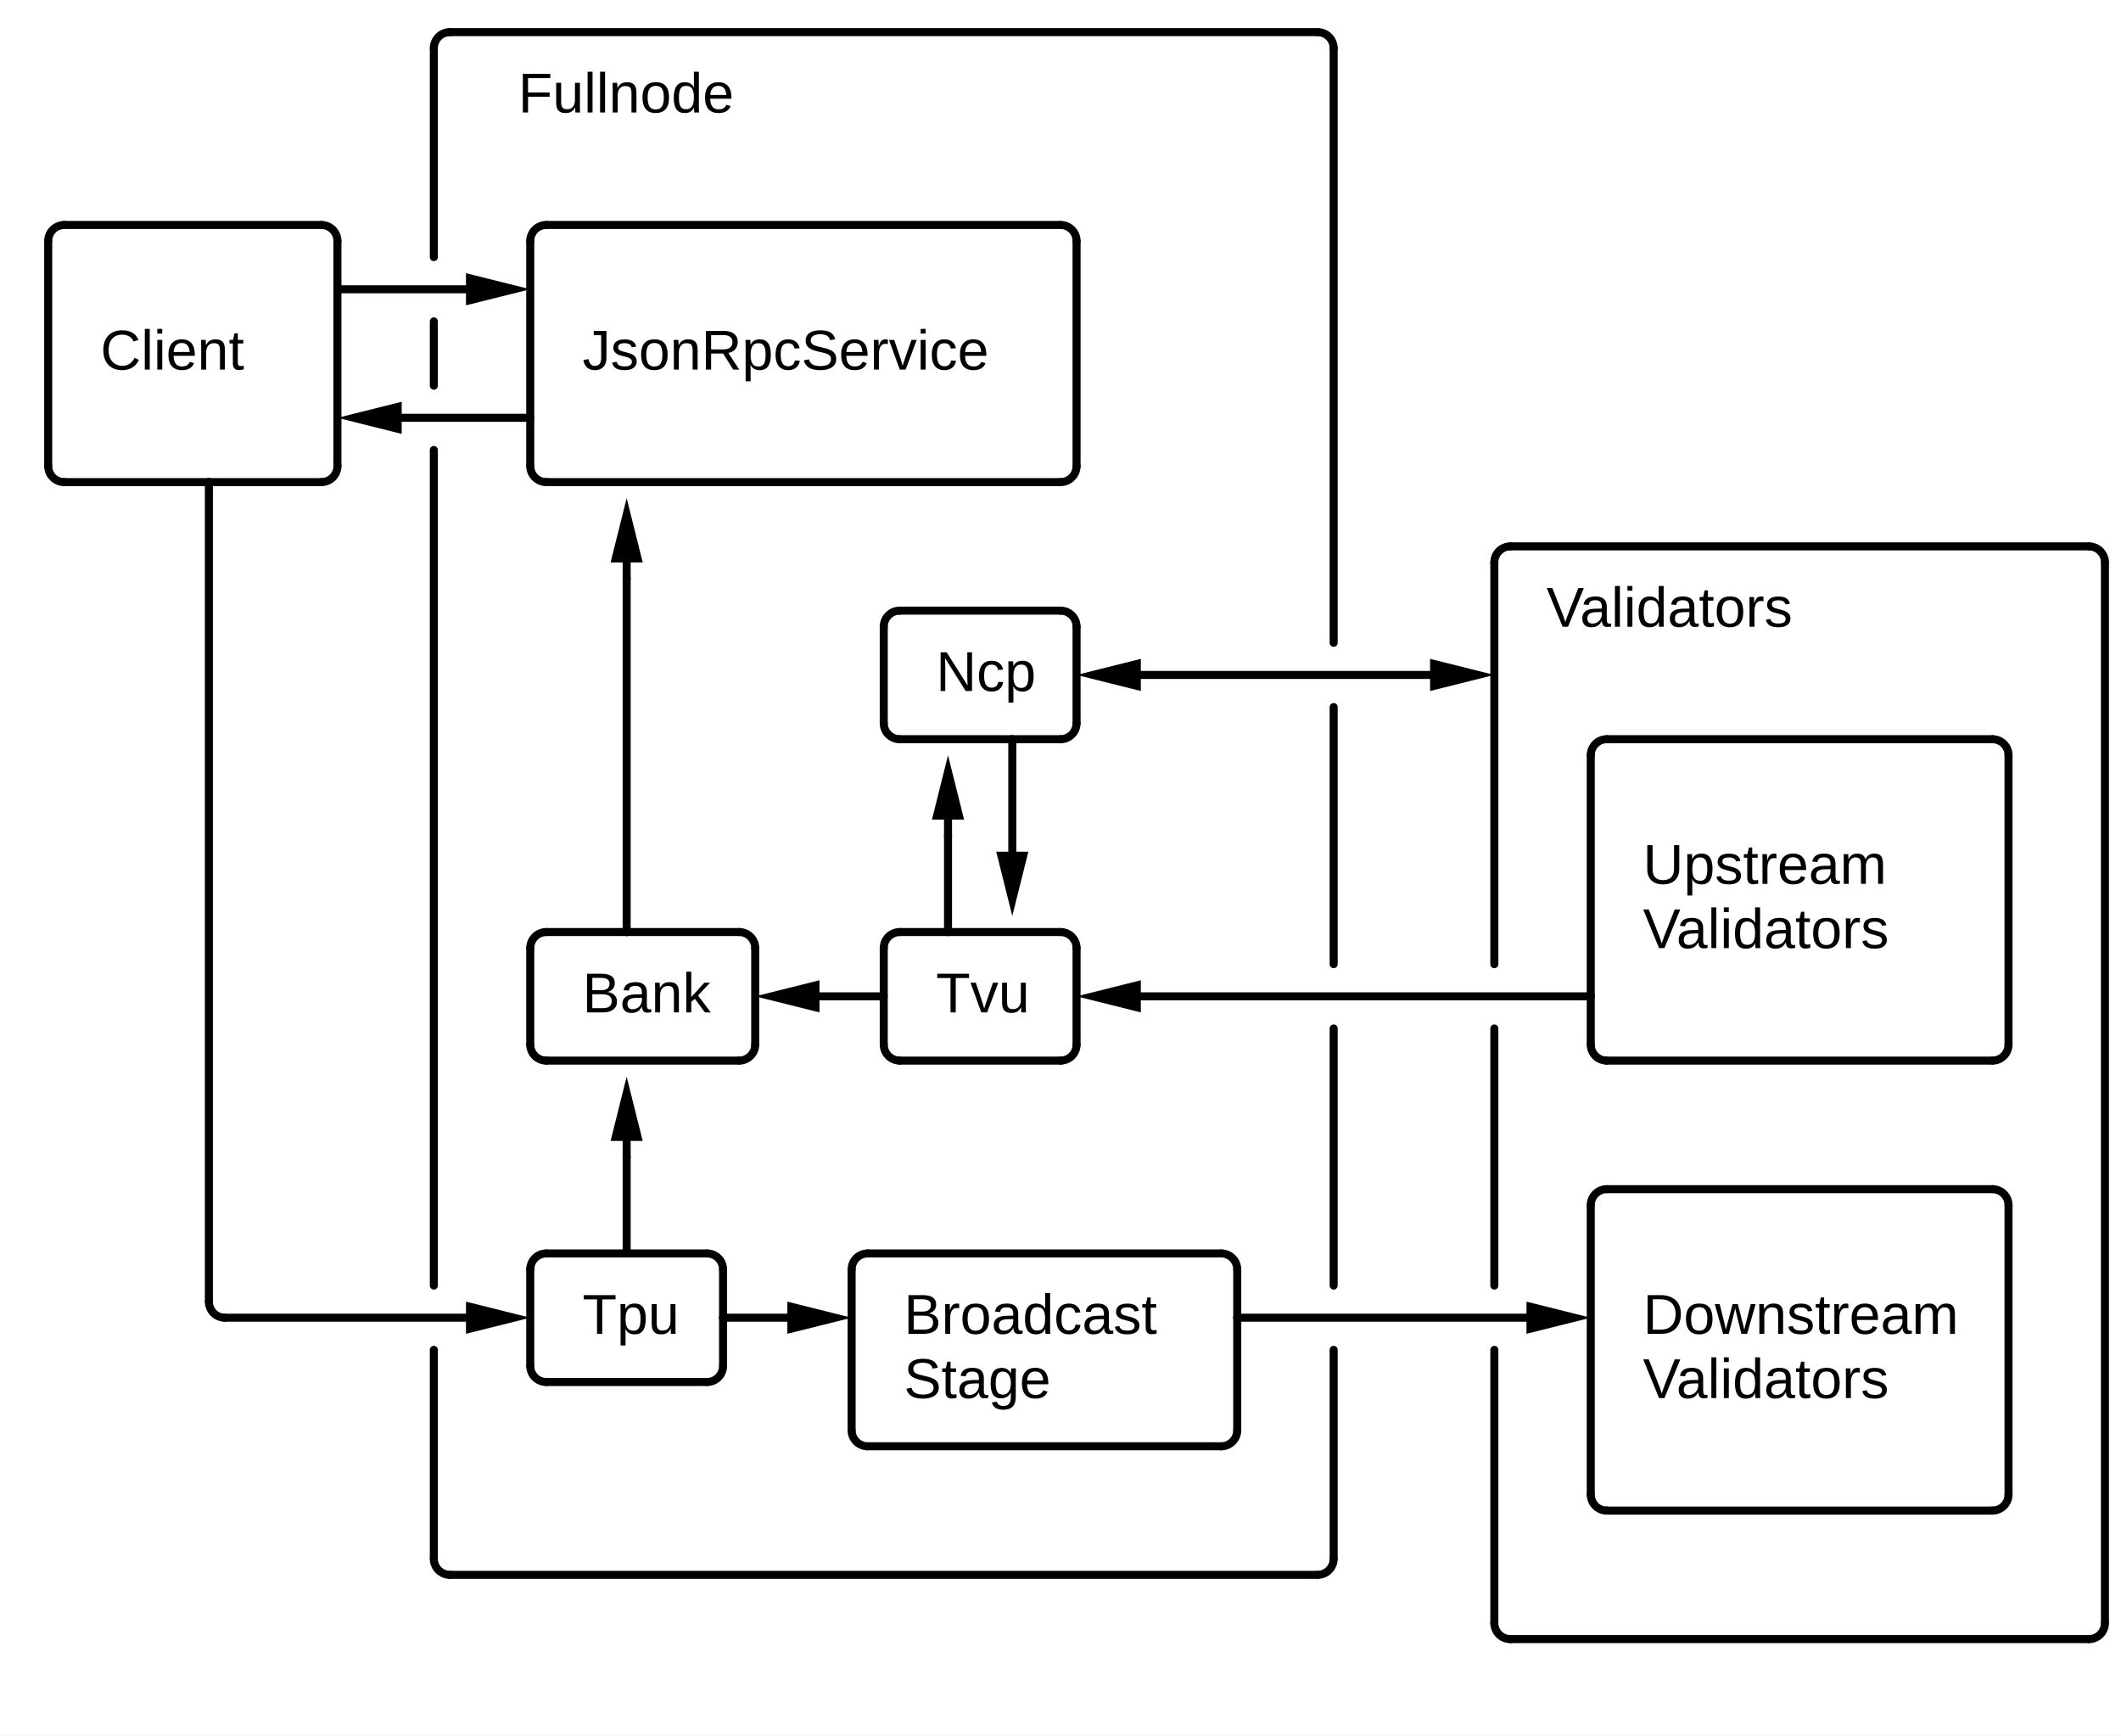
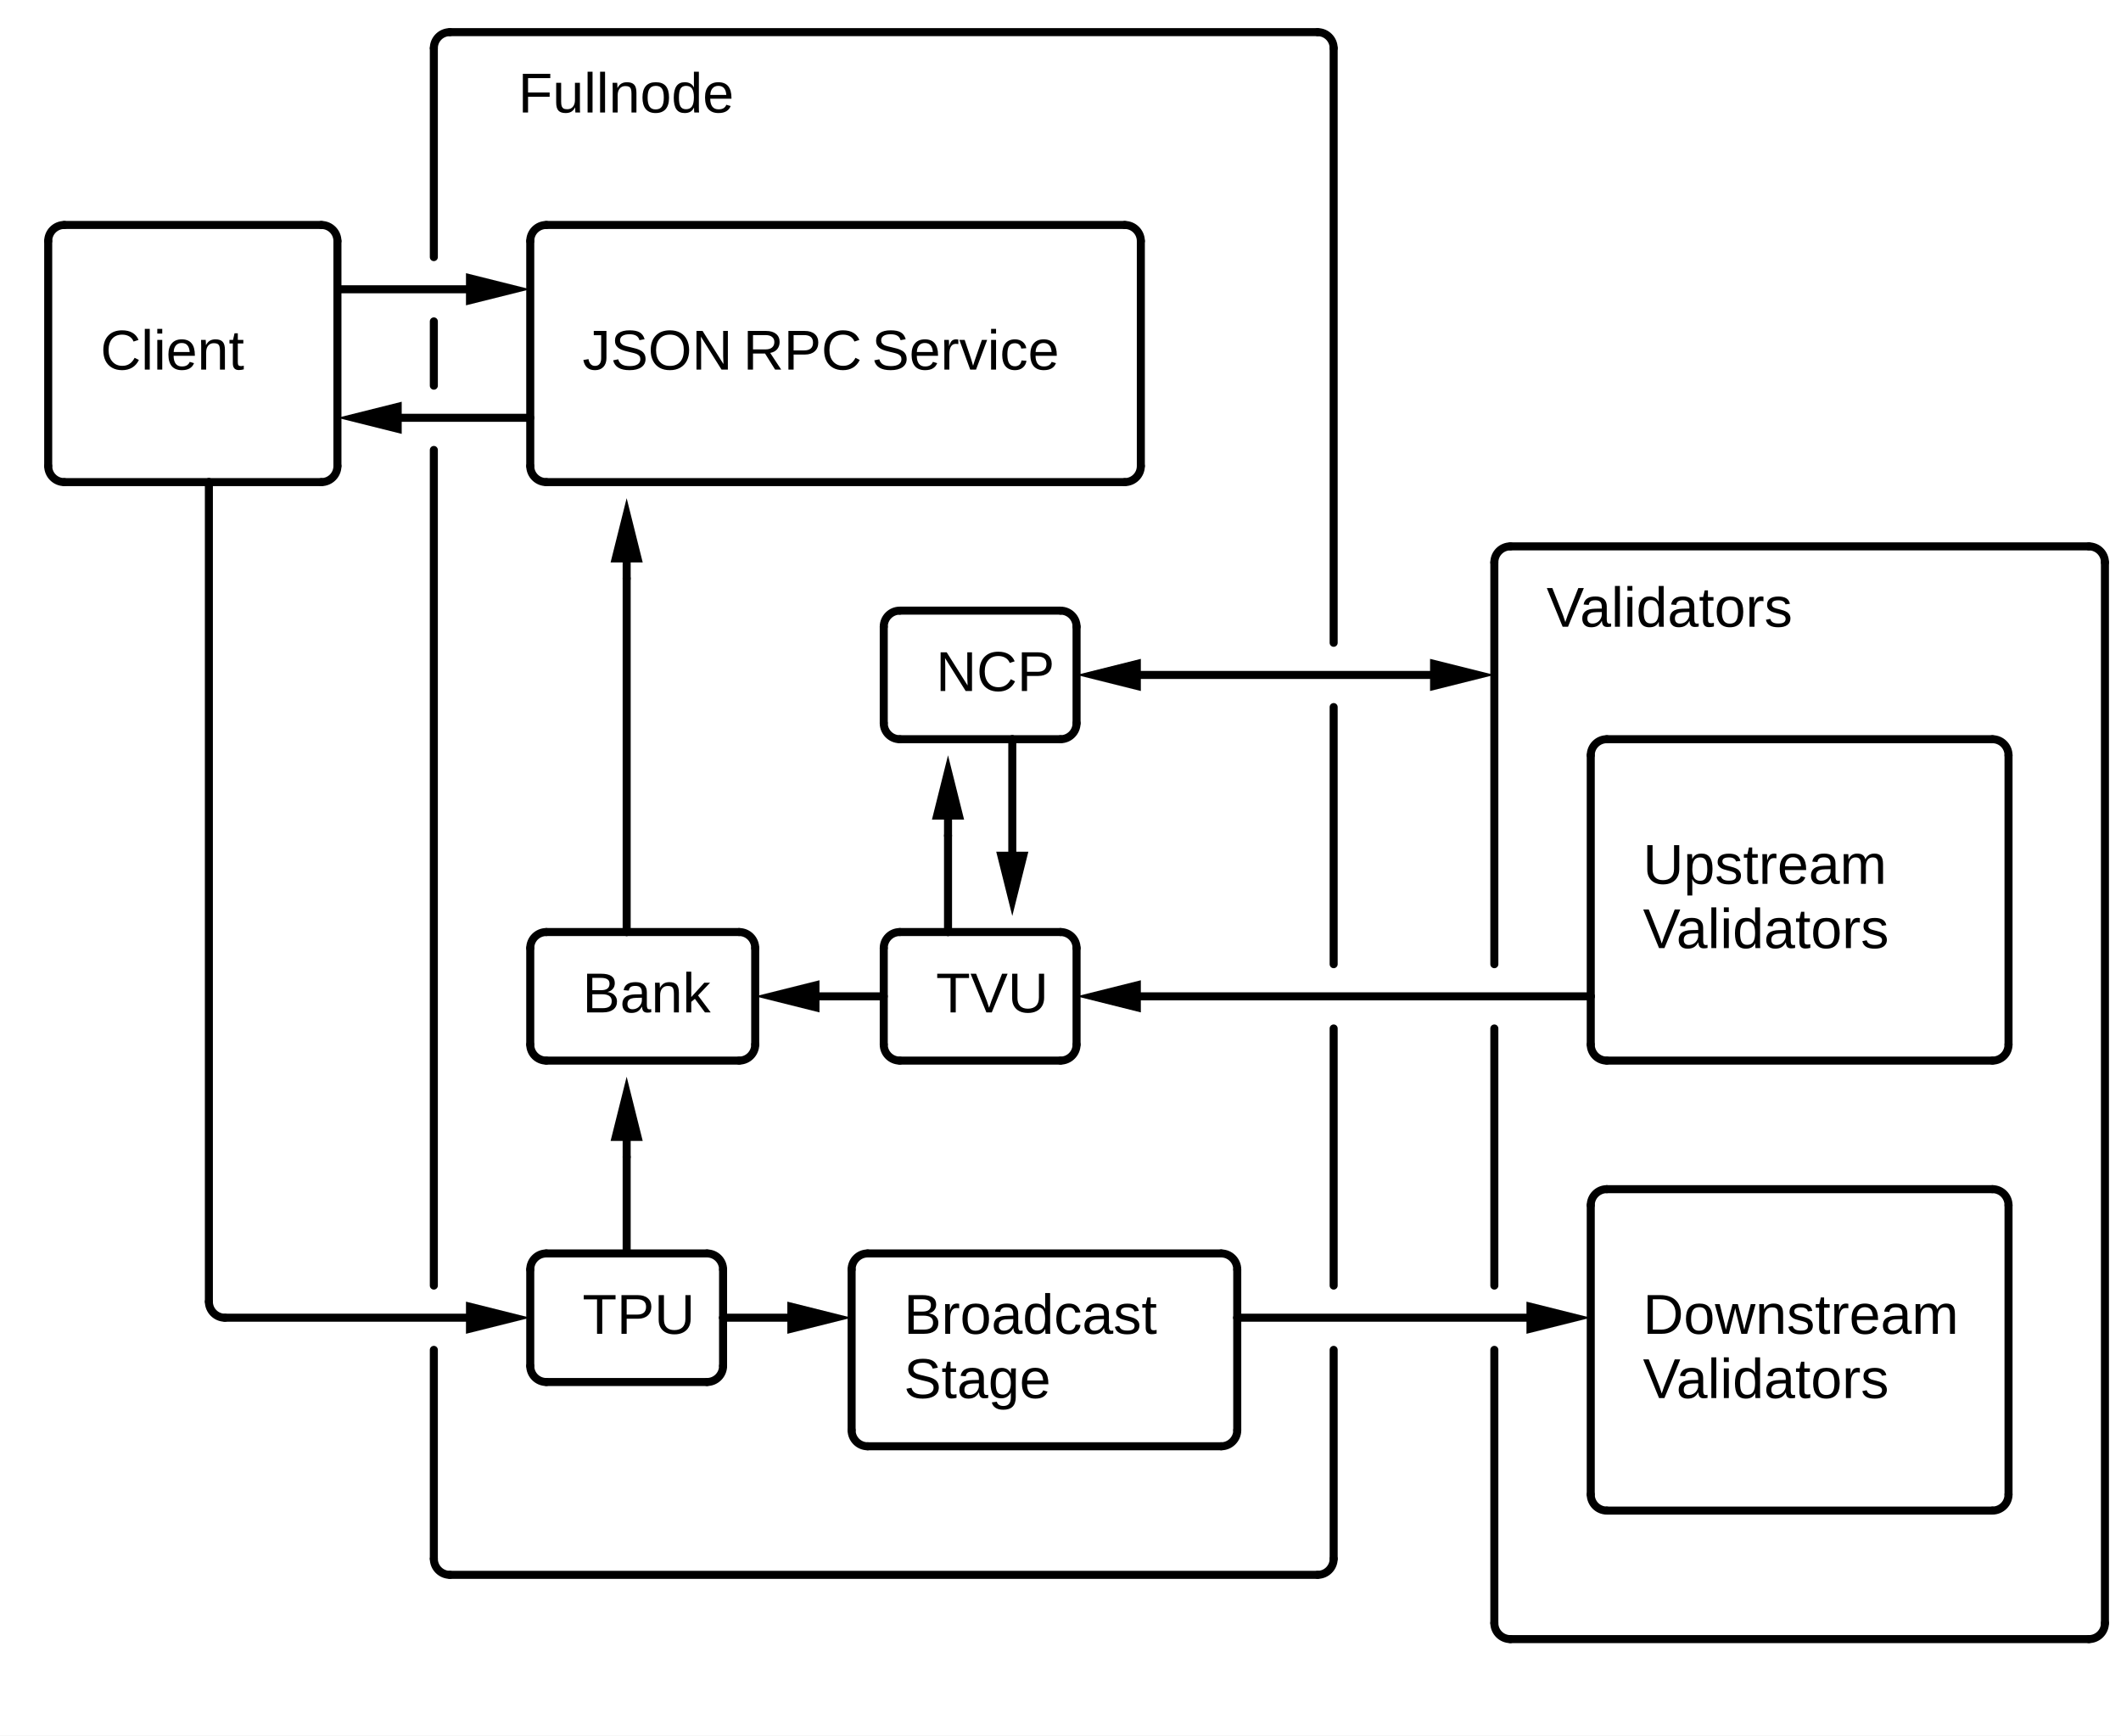
<svg xmlns="http://www.w3.org/2000/svg" class="bob" font-family="arial" font-size="14" height="432" width="528">
  <defs>
    <marker id="triangle" markerHeight="8" markerWidth="8" orient="auto" refX="4" refY="2" viewBox="0 0 8 4">
      <polygon fill="black" points="0,0 0,4 8,2 0,0" />
    </marker>
    <marker id="clear_triangle" markerHeight="10" markerWidth="10" orient="auto" refX="1" refY="7" viewBox="0 0 20 14">
      <polygon fill="none" points="2,2 2,12 18,7 2,2" stroke="black" stroke-width="2" />
    </marker>
    <marker id="circle" markerHeight="5" markerWidth="5" orient="auto" refX="10" refY="10" viewBox="0 0 20 20">
      <circle cx="10" cy="10" fill="black" r="8" />
    </marker>
    <marker id="square" markerHeight="5" markerWidth="5" orient="auto" refX="10" refY="10" viewBox="0 0 20 20">
      <rect fill="black" height="20" width="20" x="0" y="0" />
    </marker>
    <marker id="open_circle" markerHeight="10" markerWidth="10" orient="auto" refX="10" refY="10" viewBox="0 0 20 20">
      <circle cx="10" cy="10" fill="white" r="4" stroke="black" stroke-width="2" />
    </marker>
    <marker id="big_open_circle" markerHeight="20" markerWidth="20" orient="auto" refX="20" refY="20" viewBox="0 0 40 40">
      <circle cx="20" cy="20" fill="white" r="6" stroke="black" stroke-width="2" />
    </marker>
  </defs>
  <style type="text/css">

    line,path {
      stroke: black;
      stroke-width: 2;
      stroke-opacity: 1;
      fill-opacity: 1;
      stroke-linecap: round;
      stroke-linejoin: miter;
    }
    line.dashed {
        stroke-dasharray: 5;
    }
    circle.solid {
      fill:black;
      stroke: black;
      stroke-width: 2;
      stroke-opacity: 1;
      fill-opacity: 1;
      stroke-linecap: round;
      stroke-linejoin: miter;
    }
    circle.open {
      fill:none;
      stroke: black;
      stroke-width: 2;
      stroke-opacity: 1;
      fill-opacity: 1;
      stroke-linecap: round;
      stroke-linejoin: miter;
    }
    tspan.head{
        fill: none;
        stroke: none;
    }
    
</style>
  <rect fill="white" height="432" width="528" x="0" y="0" />
  <g>
    <line x1="12" x2="12" y1="60" y2="116" />
    <path d="M 12 116 A 4 4 0 0 0 16 120" fill="none" />
    <path d="M 16 56 A 4 4 0 0 0 12 60" fill="none" />
  </g>
  <g>
    <line x1="16" x2="80" y1="56" y2="56" />
    <path d="M 84 60 A 4 4 0 0 0 80 56" fill="none" />
  </g>
  <g>
    <line x1="16" x2="52" y1="120" y2="120" />
    <line x1="52" x2="52" y1="120" y2="324" />
    <line x1="52" x2="80" y1="120" y2="120" />
    <path d="M 52 324 A 4 4 0 0 0 56 328" fill="none" />
    <path d="M 80 120 A 4 4 0 0 0 84 116" fill="none" />
  </g>
  <g>
    <line marker-end="url(#triangle)" x1="56" x2="124" y1="328" y2="328" />
  </g>
  <g>
    <line x1="84" x2="84" y1="60" y2="116" />
  </g>
  <g>
    <line marker-end="url(#triangle)" x1="84" x2="124" y1="72" y2="72" />
  </g>
  <g>
    <line marker-end="url(#triangle)" x1="96" x2="92" y1="104" y2="104" />
    <line x1="96" x2="132" y1="104" y2="104" />
  </g>
  <g>
    <line x1="108" x2="108" y1="12" y2="64" />
    <path d="M 112 8 A 4 4 0 0 0 108 12" fill="none" />
  </g>
  <g>
    <line x1="108" x2="108" y1="80" y2="96" />
  </g>
  <g>
    <line x1="108" x2="108" y1="112" y2="320" />
  </g>
  <g>
    <line x1="108" x2="108" y1="336" y2="388" />
    <path d="M 108 388 A 4 4 0 0 0 112 392" fill="none" />
  </g>
  <g>
    <line x1="112" x2="328" y1="8" y2="8" />
    <path d="M 332 12 A 4 4 0 0 0 328 8" fill="none" />
  </g>
  <g>
    <line x1="112" x2="328" y1="392" y2="392" />
    <path d="M 328 392 A 4 4 0 0 0 332 388" fill="none" />
  </g>
  <g>
    <line x1="132" x2="132" y1="60" y2="116" />
    <path d="M 132 116 A 4 4 0 0 0 136 120" fill="none" />
    <path d="M 136 56 A 4 4 0 0 0 132 60" fill="none" />
  </g>
  <g>
    <line x1="132" x2="132" y1="236" y2="260" />
    <path d="M 132 260 A 4 4 0 0 0 136 264" fill="none" />
    <path d="M 136 232 A 4 4 0 0 0 132 236" fill="none" />
  </g>
  <g>
    <line x1="132" x2="132" y1="316" y2="340" />
    <path d="M 132 340 A 4 4 0 0 0 136 344" fill="none" />
    <path d="M 136 312 A 4 4 0 0 0 132 316" fill="none" />
  </g>
  <g>
-     <line x1="136" x2="264" y1="56" y2="56" />
-     <path d="M 268 60 A 4 4 0 0 0 264 56" fill="none" />
-   </g>
-   <g>
-     <line x1="136" x2="264" y1="120" y2="120" />
-     <path d="M 264 120 A 4 4 0 0 0 268 116" fill="none" />
+     <line x1="136" x2="280" y1="56" y2="56" />
+     <path d="M 284 60 A 4 4 0 0 0 280 56" fill="none" />
+   </g>
+   <g>
+     <line x1="136" x2="280" y1="120" y2="120" />
+     <path d="M 280 120 A 4 4 0 0 0 284 116" fill="none" />
  </g>
  <g>
    <line x1="136" x2="156" y1="232" y2="232" />
    <line x1="156" x2="156" y1="144" y2="232" />
    <line x1="156" x2="184" y1="232" y2="232" />
    <path d="M 188 236 A 4 4 0 0 0 184 232" fill="none" />
  </g>
  <g>
    <line x1="136" x2="184" y1="264" y2="264" />
    <path d="M 184 264 A 4 4 0 0 0 188 260" fill="none" />
  </g>
  <g>
    <line x1="136" x2="156" y1="312" y2="312" />
    <line x1="156" x2="156" y1="288" y2="312" />
    <line x1="156" x2="176" y1="312" y2="312" />
    <path d="M 180 316 A 4 4 0 0 0 176 312" fill="none" />
  </g>
  <g>
    <line x1="136" x2="176" y1="344" y2="344" />
    <path d="M 176 344 A 4 4 0 0 0 180 340" fill="none" />
  </g>
  <g>
    <line marker-end="url(#triangle)" x1="156" x2="156" y1="144" y2="132" />
  </g>
  <g>
    <line marker-end="url(#triangle)" x1="156" x2="156" y1="288" y2="276" />
  </g>
  <g>
    <line x1="180" x2="180" y1="316" y2="328" />
    <line x1="180" x2="180" y1="328" y2="340" />
    <line marker-end="url(#triangle)" x1="180" x2="204" y1="328" y2="328" />
  </g>
  <g>
    <line x1="188" x2="188" y1="236" y2="260" />
  </g>
  <g>
    <line marker-end="url(#triangle)" x1="200" x2="196" y1="248" y2="248" />
    <line x1="200" x2="220" y1="248" y2="248" />
  </g>
  <g>
    <line x1="212" x2="212" y1="316" y2="356" />
    <path d="M 212 356 A 4 4 0 0 0 216 360" fill="none" />
    <path d="M 216 312 A 4 4 0 0 0 212 316" fill="none" />
  </g>
  <g>
    <line x1="216" x2="304" y1="312" y2="312" />
    <path d="M 308 316 A 4 4 0 0 0 304 312" fill="none" />
  </g>
  <g>
    <line x1="216" x2="304" y1="360" y2="360" />
    <path d="M 304 360 A 4 4 0 0 0 308 356" fill="none" />
  </g>
  <g>
    <line x1="220" x2="220" y1="156" y2="180" />
    <path d="M 220 180 A 4 4 0 0 0 224 184" fill="none" />
    <path d="M 224 152 A 4 4 0 0 0 220 156" fill="none" />
  </g>
  <g>
    <line x1="220" x2="220" y1="236" y2="260" />
    <path d="M 220 260 A 4 4 0 0 0 224 264" fill="none" />
    <path d="M 224 232 A 4 4 0 0 0 220 236" fill="none" />
  </g>
  <g>
    <line x1="224" x2="264" y1="152" y2="152" />
    <path d="M 268 156 A 4 4 0 0 0 264 152" fill="none" />
  </g>
  <g>
    <line x1="224" x2="252" y1="184" y2="184" />
    <line marker-end="url(#triangle)" x1="252" x2="252" y1="184" y2="220" />
    <line x1="252" x2="264" y1="184" y2="184" />
    <path d="M 264 184 A 4 4 0 0 0 268 180" fill="none" />
  </g>
  <g>
    <line x1="224" x2="236" y1="232" y2="232" />
    <line x1="236" x2="236" y1="208" y2="232" />
    <line x1="236" x2="264" y1="232" y2="232" />
    <path d="M 268 236 A 4 4 0 0 0 264 232" fill="none" />
  </g>
  <g>
    <line x1="224" x2="264" y1="264" y2="264" />
    <path d="M 264 264 A 4 4 0 0 0 268 260" fill="none" />
  </g>
  <g>
    <line marker-end="url(#triangle)" x1="236" x2="236" y1="208" y2="196" />
-   </g>
-   <g>
-     <line x1="268" x2="268" y1="60" y2="116" />
  </g>
  <g>
    <line x1="268" x2="268" y1="156" y2="180" />
  </g>
  <g>
    <line x1="268" x2="268" y1="236" y2="260" />
  </g>
  <g>
    <line marker-end="url(#triangle)" x1="280" x2="276" y1="168" y2="168" />
    <line marker-end="url(#triangle)" x1="280" x2="364" y1="168" y2="168" />
  </g>
  <g>
    <line marker-end="url(#triangle)" x1="280" x2="276" y1="248" y2="248" />
    <line x1="280" x2="396" y1="248" y2="248" />
    <line x1="396" x2="396" y1="188" y2="248" />
    <line x1="396" x2="396" y1="248" y2="260" />
    <path d="M 396 260 A 4 4 0 0 0 400 264" fill="none" />
    <path d="M 400 184 A 4 4 0 0 0 396 188" fill="none" />
  </g>
  <g>
+     <line x1="284" x2="284" y1="60" y2="116" />
+   </g>
+   <g>
    <line x1="308" x2="308" y1="316" y2="328" />
    <line x1="308" x2="308" y1="328" y2="356" />
    <line marker-end="url(#triangle)" x1="308" x2="388" y1="328" y2="328" />
  </g>
  <g>
    <line x1="332" x2="332" y1="12" y2="160" />
  </g>
  <g>
    <line x1="332" x2="332" y1="176" y2="240" />
  </g>
  <g>
    <line x1="332" x2="332" y1="256" y2="320" />
  </g>
  <g>
    <line x1="332" x2="332" y1="336" y2="388" />
  </g>
  <g>
    <line x1="372" x2="372" y1="140" y2="240" />
    <path d="M 376 136 A 4 4 0 0 0 372 140" fill="none" />
  </g>
  <g>
    <line x1="372" x2="372" y1="256" y2="320" />
  </g>
  <g>
    <line x1="372" x2="372" y1="336" y2="404" />
    <path d="M 372 404 A 4 4 0 0 0 376 408" fill="none" />
  </g>
  <g>
    <line x1="376" x2="520" y1="136" y2="136" />
    <path d="M 524 140 A 4 4 0 0 0 520 136" fill="none" />
  </g>
  <g>
    <line x1="376" x2="520" y1="408" y2="408" />
    <path d="M 520 408 A 4 4 0 0 0 524 404" fill="none" />
  </g>
  <g>
    <line x1="396" x2="396" y1="300" y2="372" />
    <path d="M 396 372 A 4 4 0 0 0 400 376" fill="none" />
    <path d="M 400 296 A 4 4 0 0 0 396 300" fill="none" />
  </g>
  <g>
    <line x1="400" x2="496" y1="184" y2="184" />
    <path d="M 500 188 A 4 4 0 0 0 496 184" fill="none" />
  </g>
  <g>
    <line x1="400" x2="496" y1="264" y2="264" />
    <path d="M 496 264 A 4 4 0 0 0 500 260" fill="none" />
  </g>
  <g>
    <line x1="400" x2="496" y1="296" y2="296" />
    <path d="M 500 300 A 4 4 0 0 0 496 296" fill="none" />
  </g>
  <g>
    <line x1="400" x2="496" y1="376" y2="376" />
    <path d="M 496 376 A 4 4 0 0 0 500 372" fill="none" />
  </g>
  <g>
    <line x1="500" x2="500" y1="188" y2="260" />
  </g>
  <g>
    <line x1="500" x2="500" y1="300" y2="372" />
  </g>
  <g>
    <line x1="524" x2="524" y1="140" y2="404" />
  </g>
  <g>
    <text x="25" y="92">
Client
</text>
  </g>
  <g>
    <text x="129" y="28">
Fullnode
</text>
  </g>
  <g>
    <text x="145" y="92">
- JsonRpcService
+ JSON
</text>
  </g>
  <g>
    <text x="145" y="252">
Bank
</text>
  </g>
  <g>
    <text x="145" y="332">
- Tpu
+ TPU
+ </text>
+   </g>
+   <g>
+     <text x="185" y="92">
+ RPC
+ </text>
+   </g>
+   <g>
+     <text x="217" y="92">
+ Service
</text>
  </g>
  <g>
    <text x="225" y="332">
Broadcast
</text>
  </g>
  <g>
    <text x="225" y="348">
Stage
</text>
  </g>
  <g>
    <text x="233" y="172">
- Ncp
+ NCP
</text>
  </g>
  <g>
    <text x="233" y="252">
- Tvu
+ TVU
</text>
  </g>
  <g>
    <text x="385" y="156">
Validators
</text>
  </g>
  <g>
    <text x="409" y="220">
Upstream
</text>
  </g>
  <g>
    <text x="409" y="236">
Validators
</text>
  </g>
  <g>
    <text x="409" y="332">
Downstream
</text>
  </g>
  <g>
    <text x="409" y="348">
Validators
</text>
  </g>
</svg>
